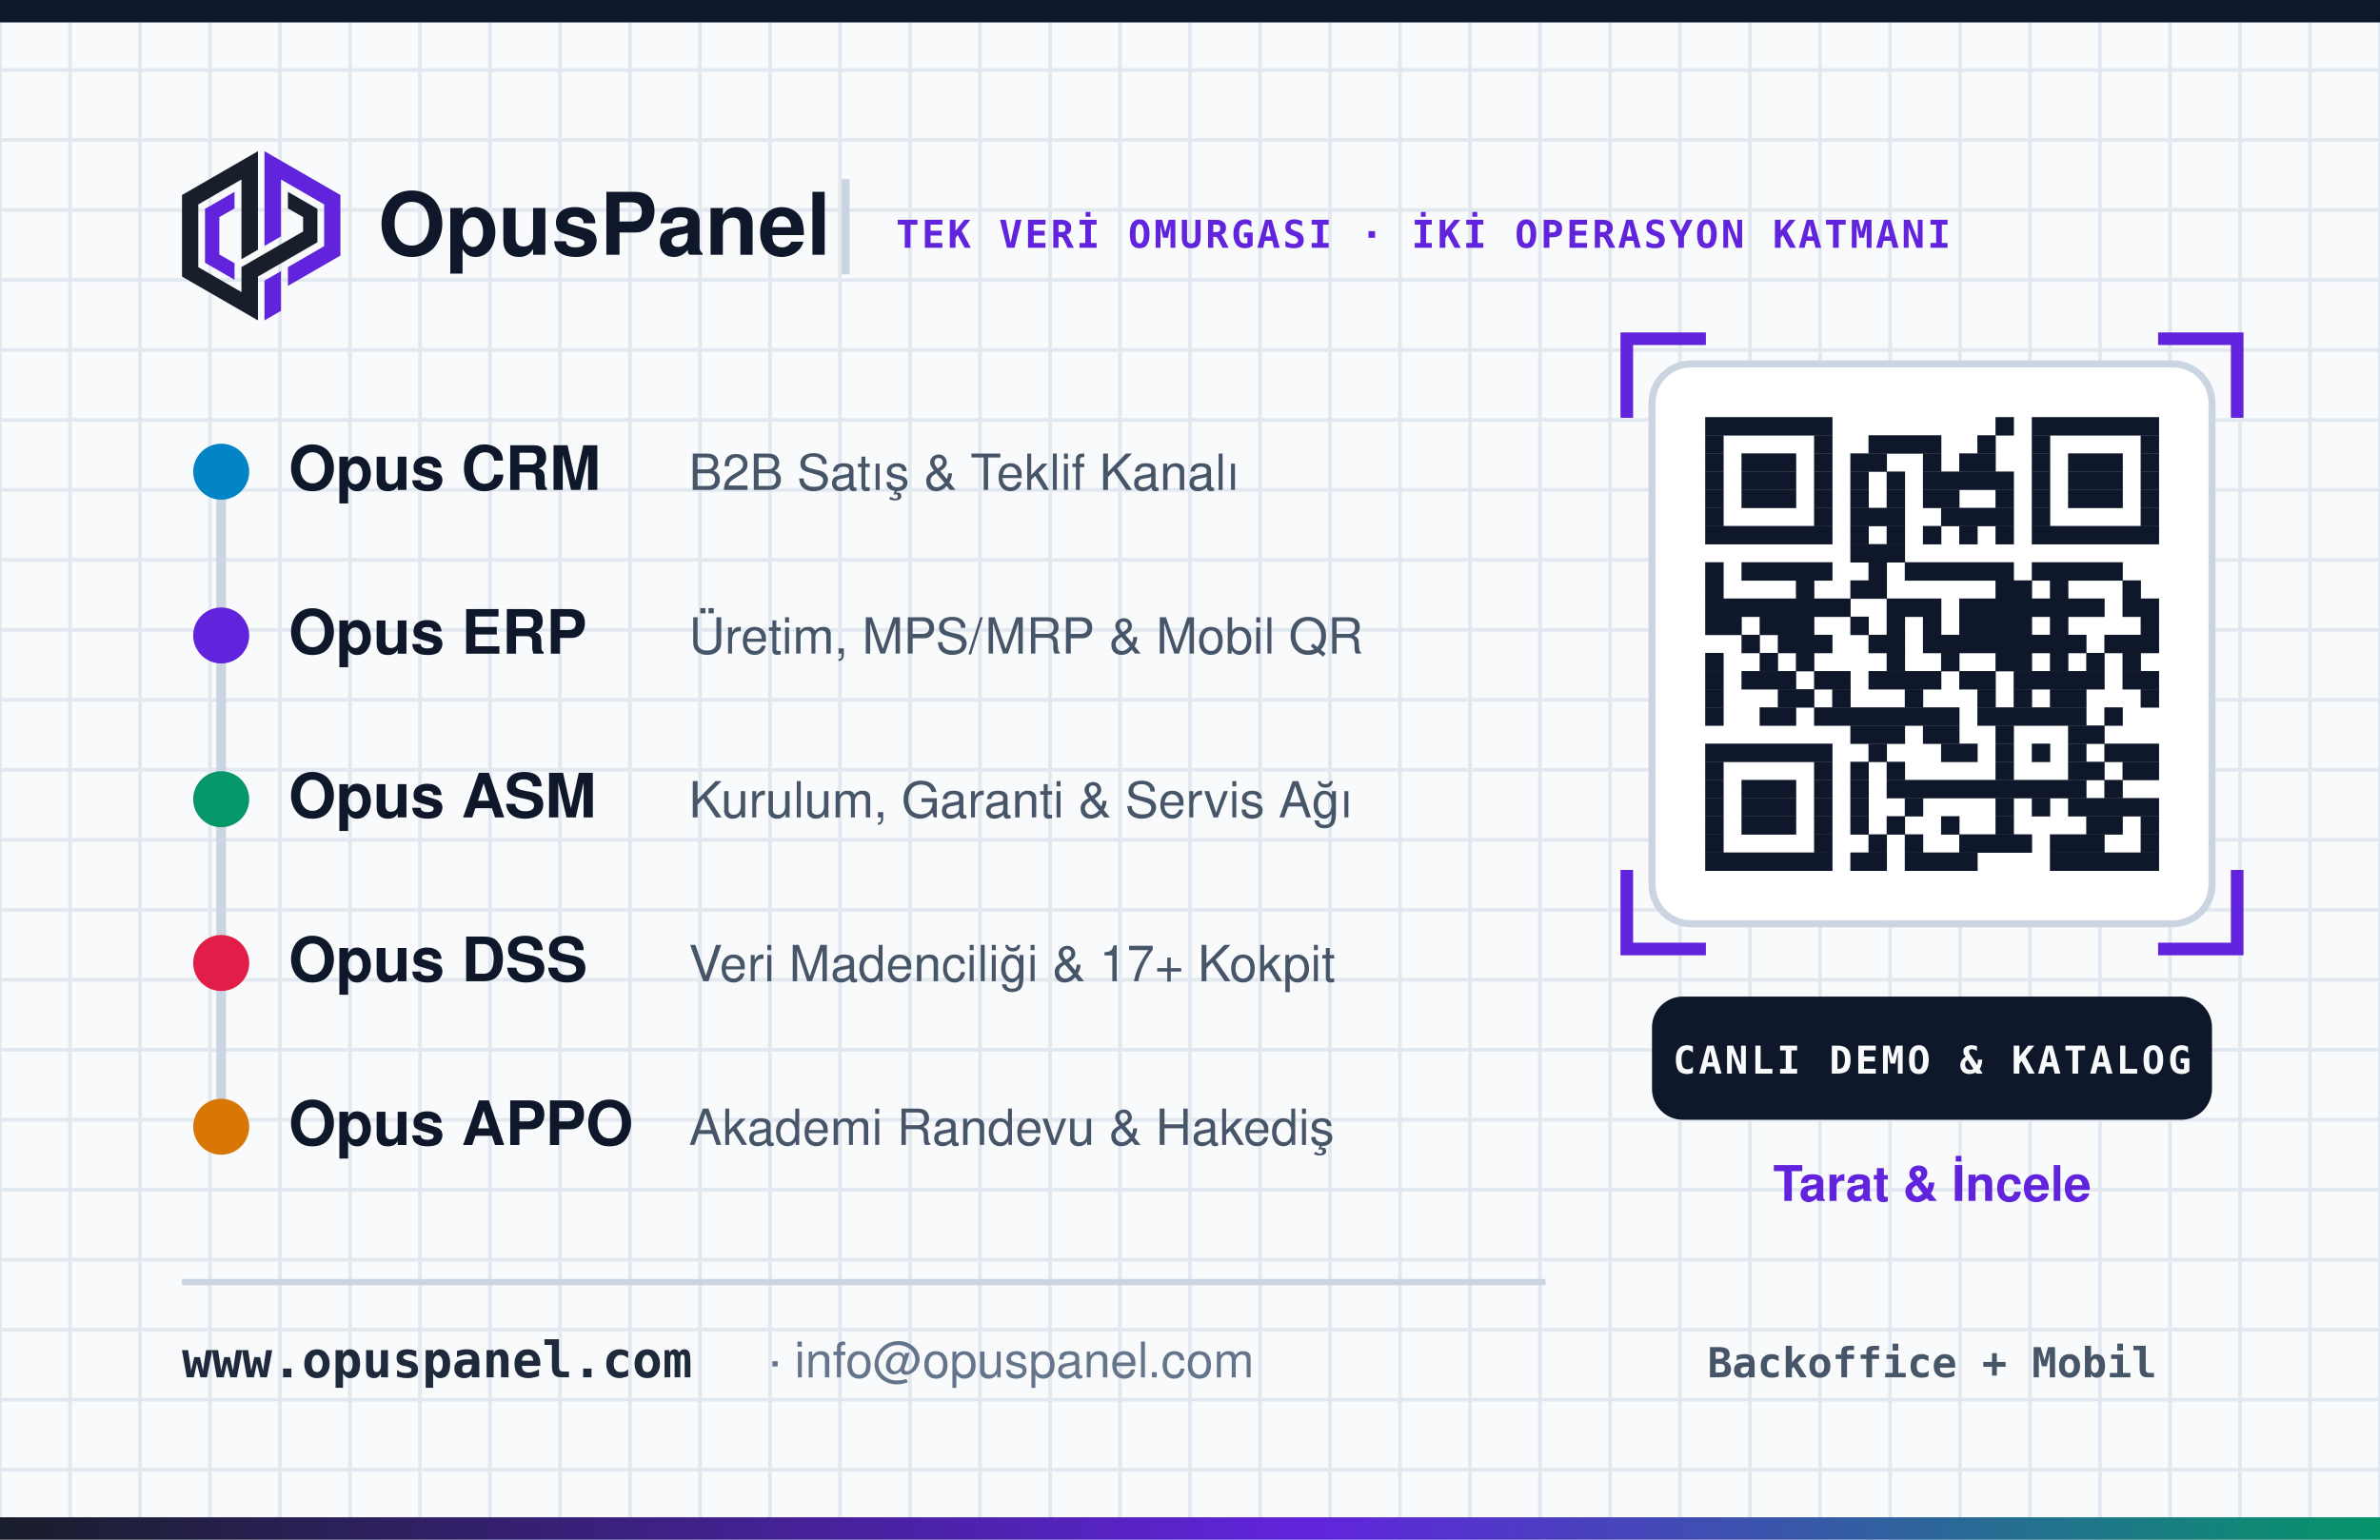
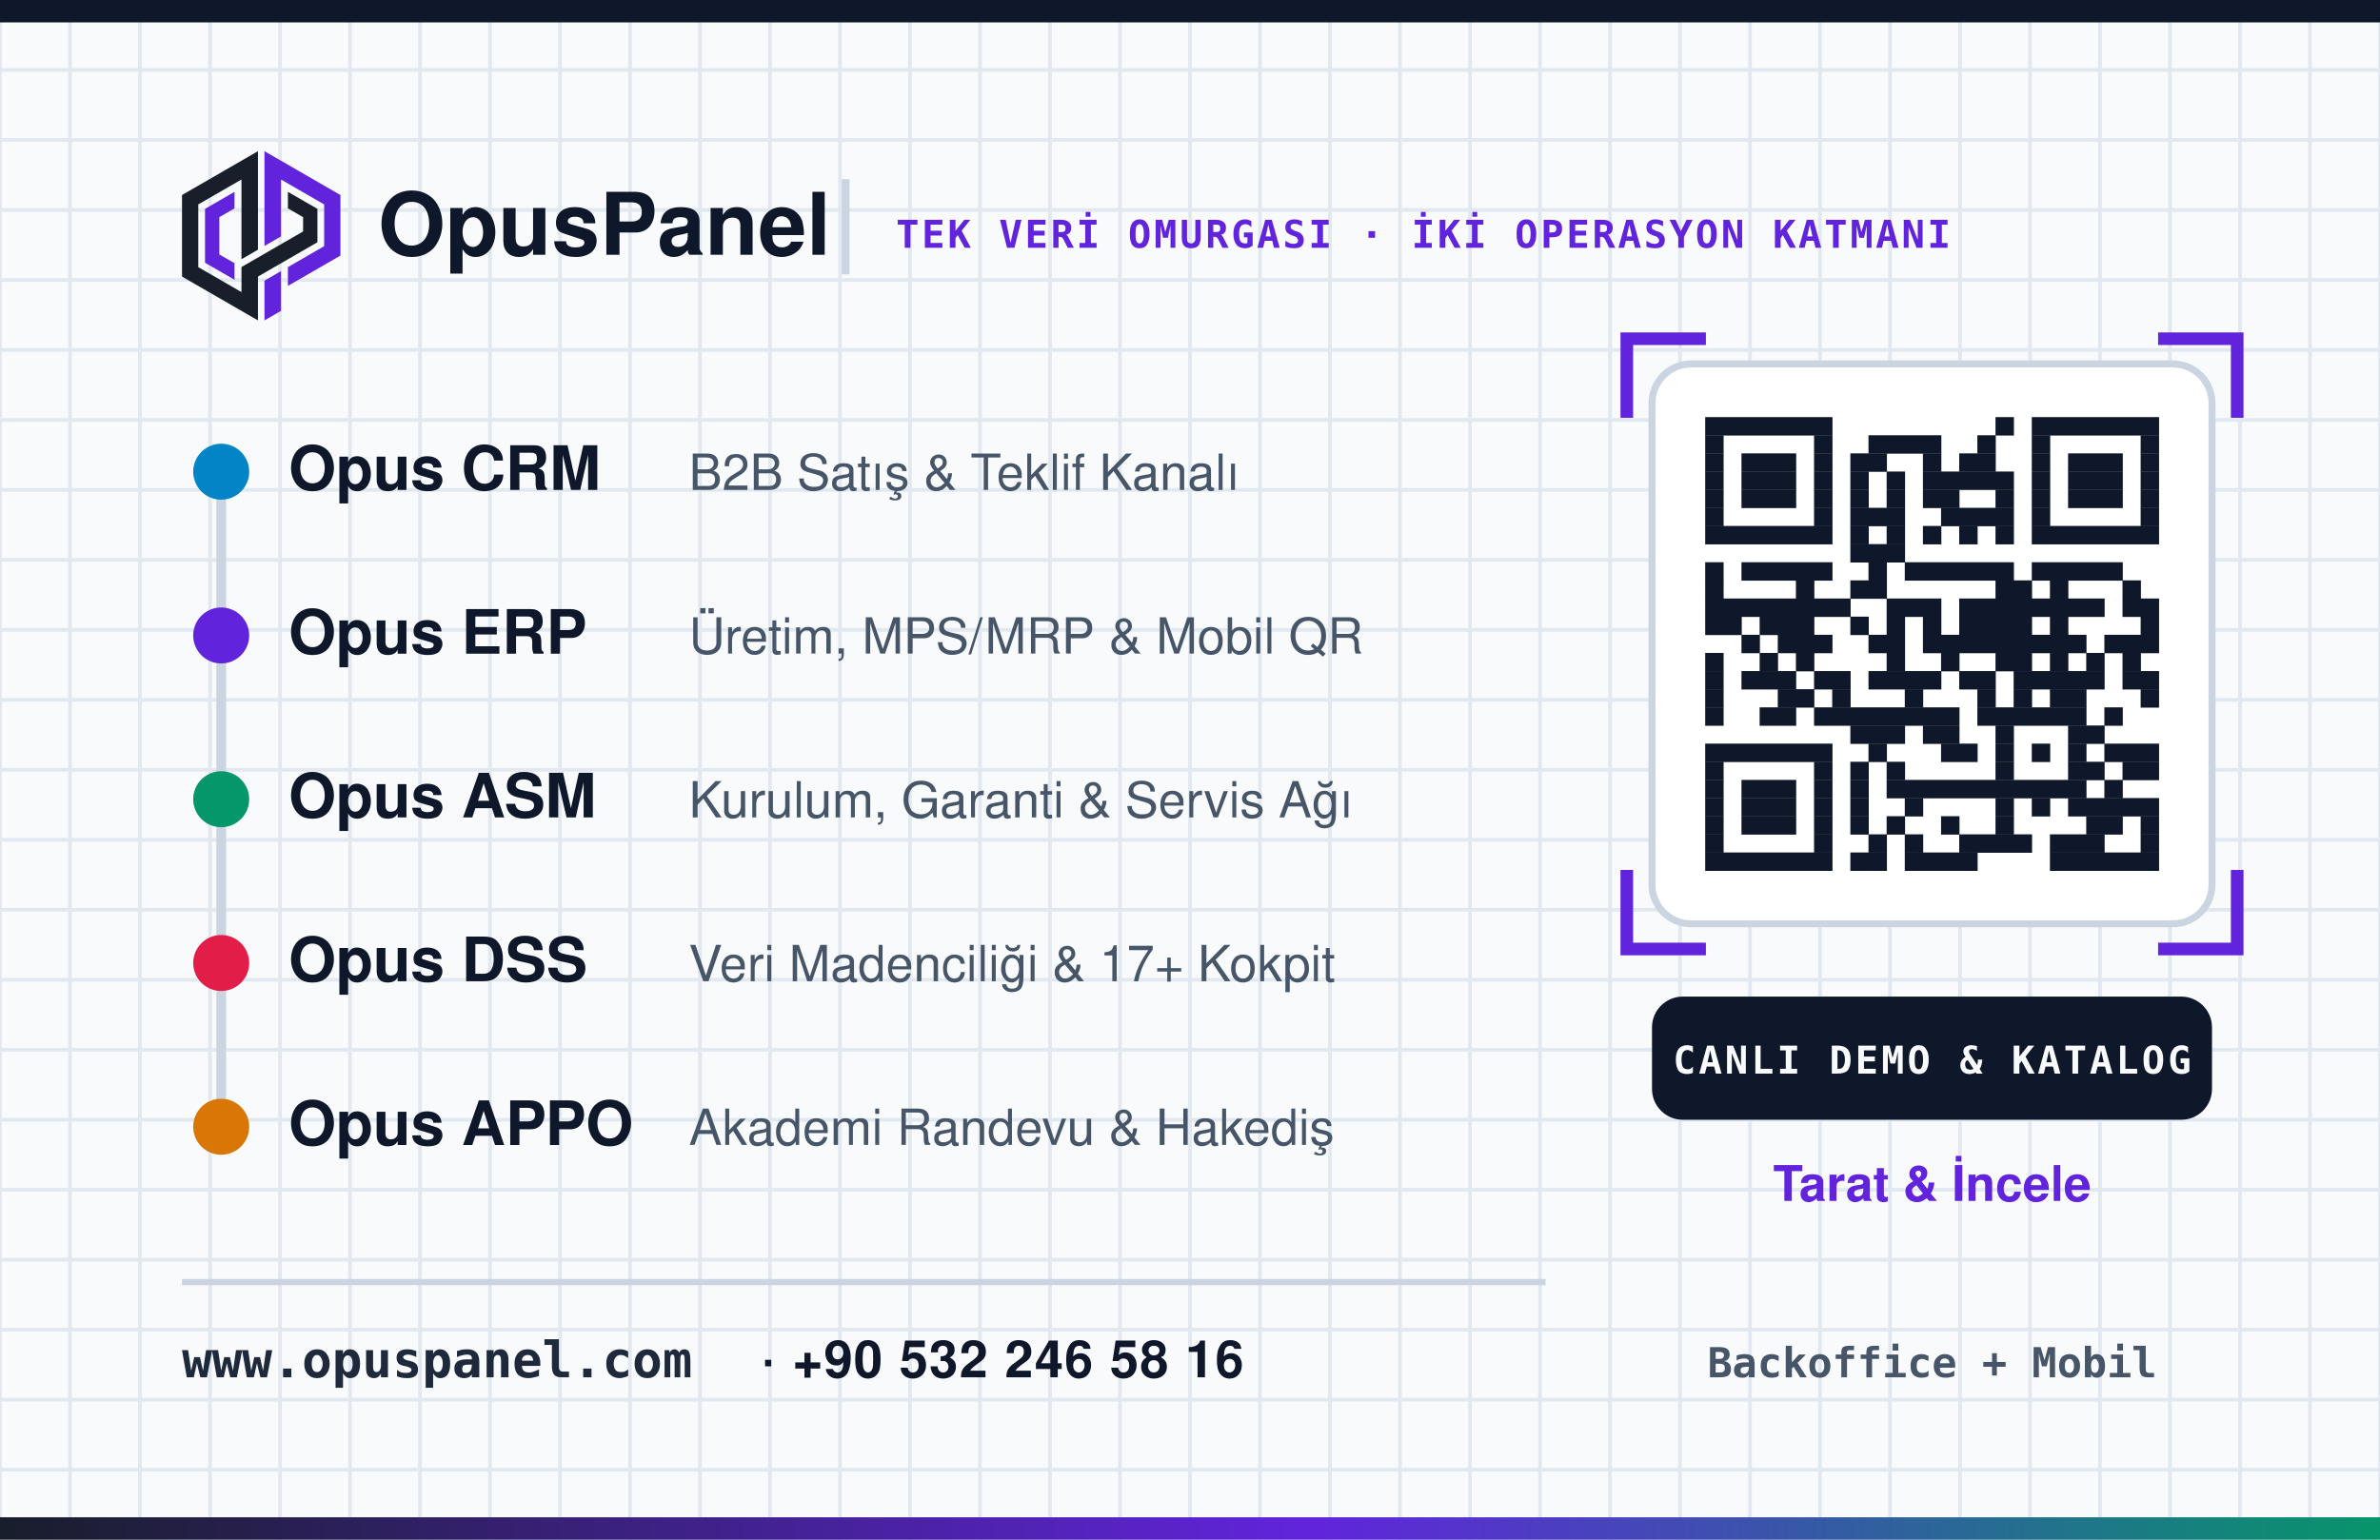
<svg xmlns="http://www.w3.org/2000/svg" viewBox="0 0 85 55" width="85mm" height="55mm">
  <defs>
    <linearGradient id="backBottomBar" x1="0%" y1="0%" x2="100%" y2="0%">
      <stop offset="0%" stop-color="#181e2a" />
      <stop offset="55%" stop-color="#6124dc" />
      <stop offset="100%" stop-color="#059669" />
    </linearGradient>
    <clipPath id="bleedClipBack">
      <rect x="0" y="0" width="85" height="55" />
    </clipPath>
  </defs>
  <g clip-path="url(#bleedClipBack)">
    <rect x="0" y="0" width="85" height="55" fill="#f8fafc" />
    <line x1="-2.5" y1="0" x2="-2.5" y2="55" stroke="#e2e8f0" stroke-width="0.13" />
    <line x1="0.0" y1="0" x2="0.0" y2="55" stroke="#e2e8f0" stroke-width="0.13" />
    <line x1="2.5" y1="0" x2="2.5" y2="55" stroke="#e2e8f0" stroke-width="0.13" />
    <line x1="5.0" y1="0" x2="5.0" y2="55" stroke="#e2e8f0" stroke-width="0.13" />
    <line x1="7.5" y1="0" x2="7.5" y2="55" stroke="#e2e8f0" stroke-width="0.13" />
    <line x1="10.0" y1="0" x2="10.0" y2="55" stroke="#e2e8f0" stroke-width="0.13" />
    <line x1="12.5" y1="0" x2="12.5" y2="55" stroke="#e2e8f0" stroke-width="0.13" />
    <line x1="15.0" y1="0" x2="15.0" y2="55" stroke="#e2e8f0" stroke-width="0.13" />
    <line x1="17.5" y1="0" x2="17.5" y2="55" stroke="#e2e8f0" stroke-width="0.13" />
    <line x1="20.0" y1="0" x2="20.0" y2="55" stroke="#e2e8f0" stroke-width="0.13" />
    <line x1="22.5" y1="0" x2="22.5" y2="55" stroke="#e2e8f0" stroke-width="0.13" />
    <line x1="25.0" y1="0" x2="25.0" y2="55" stroke="#e2e8f0" stroke-width="0.13" />
    <line x1="27.5" y1="0" x2="27.5" y2="55" stroke="#e2e8f0" stroke-width="0.13" />
    <line x1="30.0" y1="0" x2="30.0" y2="55" stroke="#e2e8f0" stroke-width="0.13" />
    <line x1="32.5" y1="0" x2="32.5" y2="55" stroke="#e2e8f0" stroke-width="0.13" />
    <line x1="35.0" y1="0" x2="35.0" y2="55" stroke="#e2e8f0" stroke-width="0.13" />
    <line x1="37.5" y1="0" x2="37.5" y2="55" stroke="#e2e8f0" stroke-width="0.13" />
    <line x1="40.0" y1="0" x2="40.0" y2="55" stroke="#e2e8f0" stroke-width="0.13" />
    <line x1="42.5" y1="0" x2="42.5" y2="55" stroke="#e2e8f0" stroke-width="0.13" />
    <line x1="45.0" y1="0" x2="45.0" y2="55" stroke="#e2e8f0" stroke-width="0.13" />
    <line x1="47.5" y1="0" x2="47.5" y2="55" stroke="#e2e8f0" stroke-width="0.13" />
    <line x1="50.0" y1="0" x2="50.0" y2="55" stroke="#e2e8f0" stroke-width="0.13" />
    <line x1="52.5" y1="0" x2="52.5" y2="55" stroke="#e2e8f0" stroke-width="0.13" />
    <line x1="55.0" y1="0" x2="55.0" y2="55" stroke="#e2e8f0" stroke-width="0.13" />
    <line x1="57.5" y1="0" x2="57.5" y2="55" stroke="#e2e8f0" stroke-width="0.13" />
    <line x1="60.0" y1="0" x2="60.0" y2="55" stroke="#e2e8f0" stroke-width="0.13" />
    <line x1="62.5" y1="0" x2="62.5" y2="55" stroke="#e2e8f0" stroke-width="0.13" />
    <line x1="65.0" y1="0" x2="65.0" y2="55" stroke="#e2e8f0" stroke-width="0.13" />
    <line x1="67.5" y1="0" x2="67.5" y2="55" stroke="#e2e8f0" stroke-width="0.13" />
    <line x1="70.0" y1="0" x2="70.0" y2="55" stroke="#e2e8f0" stroke-width="0.13" />
    <line x1="72.5" y1="0" x2="72.5" y2="55" stroke="#e2e8f0" stroke-width="0.13" />
    <line x1="75.0" y1="0" x2="75.0" y2="55" stroke="#e2e8f0" stroke-width="0.13" />
    <line x1="77.5" y1="0" x2="77.5" y2="55" stroke="#e2e8f0" stroke-width="0.13" />
    <line x1="80.0" y1="0" x2="80.0" y2="55" stroke="#e2e8f0" stroke-width="0.13" />
    <line x1="82.5" y1="0" x2="82.5" y2="55" stroke="#e2e8f0" stroke-width="0.13" />
    <line x1="85.0" y1="0" x2="85.0" y2="55" stroke="#e2e8f0" stroke-width="0.13" />
    <line x1="87.5" y1="0" x2="87.5" y2="55" stroke="#e2e8f0" stroke-width="0.13" />
    <line x1="0" y1="-2.5" x2="85" y2="-2.5" stroke="#e2e8f0" stroke-width="0.13" />
    <line x1="0" y1="0.0" x2="85" y2="0.0" stroke="#e2e8f0" stroke-width="0.13" />
    <line x1="0" y1="2.5" x2="85" y2="2.5" stroke="#e2e8f0" stroke-width="0.13" />
    <line x1="0" y1="5.0" x2="85" y2="5.0" stroke="#e2e8f0" stroke-width="0.13" />
    <line x1="0" y1="7.5" x2="85" y2="7.5" stroke="#e2e8f0" stroke-width="0.13" />
    <line x1="0" y1="10.0" x2="85" y2="10.0" stroke="#e2e8f0" stroke-width="0.13" />
    <line x1="0" y1="12.5" x2="85" y2="12.5" stroke="#e2e8f0" stroke-width="0.13" />
    <line x1="0" y1="15.0" x2="85" y2="15.0" stroke="#e2e8f0" stroke-width="0.13" />
    <line x1="0" y1="17.5" x2="85" y2="17.5" stroke="#e2e8f0" stroke-width="0.13" />
    <line x1="0" y1="20.0" x2="85" y2="20.0" stroke="#e2e8f0" stroke-width="0.13" />
    <line x1="0" y1="22.5" x2="85" y2="22.5" stroke="#e2e8f0" stroke-width="0.13" />
    <line x1="0" y1="25.0" x2="85" y2="25.0" stroke="#e2e8f0" stroke-width="0.13" />
    <line x1="0" y1="27.5" x2="85" y2="27.5" stroke="#e2e8f0" stroke-width="0.13" />
    <line x1="0" y1="30.0" x2="85" y2="30.0" stroke="#e2e8f0" stroke-width="0.13" />
    <line x1="0" y1="32.5" x2="85" y2="32.5" stroke="#e2e8f0" stroke-width="0.13" />
    <line x1="0" y1="35.0" x2="85" y2="35.0" stroke="#e2e8f0" stroke-width="0.13" />
    <line x1="0" y1="37.5" x2="85" y2="37.5" stroke="#e2e8f0" stroke-width="0.13" />
    <line x1="0" y1="40.0" x2="85" y2="40.0" stroke="#e2e8f0" stroke-width="0.13" />
    <line x1="0" y1="42.5" x2="85" y2="42.5" stroke="#e2e8f0" stroke-width="0.13" />
    <line x1="0" y1="45.0" x2="85" y2="45.0" stroke="#e2e8f0" stroke-width="0.13" />
    <line x1="0" y1="47.5" x2="85" y2="47.5" stroke="#e2e8f0" stroke-width="0.13" />
    <line x1="0" y1="50.0" x2="85" y2="50.0" stroke="#e2e8f0" stroke-width="0.13" />
    <line x1="0" y1="52.5" x2="85" y2="52.5" stroke="#e2e8f0" stroke-width="0.13" />
    <line x1="0" y1="55.0" x2="85" y2="55.0" stroke="#e2e8f0" stroke-width="0.13" />
    <line x1="0" y1="57.5" x2="85" y2="57.5" stroke="#e2e8f0" stroke-width="0.13" />
    <rect x="0" y="0" width="85" height="0.8" fill="#0f172a" />
    <rect x="0" y="54.2" width="85" height="0.8" fill="url(#backBottomBar)" />
    <g transform="translate(5.369 4.455) scale(0.0155)">
      <path fill="#181e2a" d="M 73.00,162.04 L 248.00,61.00 L 248.00,288.06 L 210.00,310.00 L 210.00,126.24 L 110.50,183.69 L 110.50,328.31 L 210.00,385.76 L 210.00,328.00 L 352.00,246.02 L 352.00,212.98 L 317.00,192.78 L 317.00,154.68 L 385.00,193.94 L 385.00,270.90 L 248.00,350.00 L 248.00,451.00 L 73.00,349.96 Z" />
      <path fill="#6124dc" d="M 263.00,61.00 L 438.00,162.04 L 438.00,301.60 L 317.00,371.46 L 317.00,328.16 L 400.50,279.95 L 400.50,183.69 L 301.00,126.24 L 301.00,257.46 L 263.00,279.40 Z M 126.00,193.94 L 194.00,154.68 L 194.00,192.78 L 159.00,212.98 L 159.00,299.02 L 194.00,319.22 L 194.00,357.32 L 126.00,318.06 Z M 263.00,359.34 L 301.00,337.40 L 301.00,429.06 L 263.00,451.00 Z" />
    </g>
    <text x="13.5" y="9.1" font-family="&quot;Avenir Next&quot;, &quot;Helvetica Neue&quot;, Helvetica, Arial, sans-serif" font-weight="700" font-size="3.1" fill="#0f172a">OpusPanel</text>
    <line x1="30.2" y1="6.4" x2="30.2" y2="9.8" stroke="#cbd5e1" stroke-width="0.28" />
    <text x="32.0" y="8.85" font-family="&quot;Source Code Pro&quot;, Menlo, ui-monospace, monospace" font-weight="700" font-size="1.38" letter-spacing="0.09" fill="#6124dc">TEK VERİ OMURGASI · İKİ OPERASYON KATMANI</text>
    <line x1="7.9" y1="16.8" x2="7.9" y2="40.3" stroke="#cbd5e1" stroke-width="0.35" />
    <circle cx="7.9" cy="16.85" r="1.0" fill="#0284c7" />
    <text x="10.3" y="17.50" font-family="&quot;Avenir Next&quot;, &quot;Helvetica Neue&quot;, Helvetica, Arial, sans-serif" font-weight="700" font-size="2.18" fill="#0f172a">Opus CRM</text>
    <text x="24.6" y="17.50" font-family="&quot;Avenir Next&quot;, &quot;Helvetica Neue&quot;, Helvetica, Arial, sans-serif" font-weight="500" font-size="1.78" fill="#475569">B2B Satış &amp; Teklif Kanalı</text>
    <circle cx="7.9" cy="22.70" r="1.0" fill="#6124dc" />
    <text x="10.3" y="23.35" font-family="&quot;Avenir Next&quot;, &quot;Helvetica Neue&quot;, Helvetica, Arial, sans-serif" font-weight="700" font-size="2.18" fill="#0f172a">Opus ERP</text>
    <text x="24.6" y="23.35" font-family="&quot;Avenir Next&quot;, &quot;Helvetica Neue&quot;, Helvetica, Arial, sans-serif" font-weight="500" font-size="1.78" fill="#475569">Üretim, MPS/MRP &amp; Mobil QR</text>
    <circle cx="7.9" cy="28.55" r="1.0" fill="#059669" />
    <text x="10.3" y="29.20" font-family="&quot;Avenir Next&quot;, &quot;Helvetica Neue&quot;, Helvetica, Arial, sans-serif" font-weight="700" font-size="2.18" fill="#0f172a">Opus ASM</text>
    <text x="24.6" y="29.20" font-family="&quot;Avenir Next&quot;, &quot;Helvetica Neue&quot;, Helvetica, Arial, sans-serif" font-weight="500" font-size="1.78" fill="#475569">Kurulum, Garanti &amp; Servis Ağı</text>
    <circle cx="7.9" cy="34.40" r="1.0" fill="#e11d48" />
    <text x="10.3" y="35.05" font-family="&quot;Avenir Next&quot;, &quot;Helvetica Neue&quot;, Helvetica, Arial, sans-serif" font-weight="700" font-size="2.18" fill="#0f172a">Opus DSS</text>
    <text x="24.6" y="35.05" font-family="&quot;Avenir Next&quot;, &quot;Helvetica Neue&quot;, Helvetica, Arial, sans-serif" font-weight="500" font-size="1.78" fill="#475569">Veri Madenciliği &amp; 17+ Kokpit</text>
    <circle cx="7.9" cy="40.25" r="1.0" fill="#d97706" />
    <text x="10.3" y="40.90" font-family="&quot;Avenir Next&quot;, &quot;Helvetica Neue&quot;, Helvetica, Arial, sans-serif" font-weight="700" font-size="2.18" fill="#0f172a">Opus APPO</text>
    <text x="24.6" y="40.90" font-family="&quot;Avenir Next&quot;, &quot;Helvetica Neue&quot;, Helvetica, Arial, sans-serif" font-weight="500" font-size="1.78" fill="#475569">Akademi Randevu &amp; Hakediş</text>
    <line x1="6.5" y1="45.8" x2="55.2" y2="45.8" stroke="#cbd5e1" stroke-width="0.22" />
    <text x="6.5" y="49.2" font-family="&quot;Source Code Pro&quot;, Menlo, ui-monospace, monospace" font-weight="600" font-size="1.78" fill="#1e293b">www.opuspanel.com</text>
-     <text x="27.4" y="49.2" font-family="&quot;Avenir Next&quot;, &quot;Helvetica Neue&quot;, Helvetica, Arial, sans-serif" font-weight="500" font-size="1.75" fill="#64748b">·  info@opuspanel.com</text>
+     <text x="27.2" y="49.2" font-family="&quot;Avenir Next&quot;, &quot;Helvetica Neue&quot;, Helvetica, Arial, sans-serif" font-weight="700" font-size="1.85" letter-spacing="0.04" fill="#0f172a">·  +90 532 246 58 16</text>
    <rect x="59.0" y="13.0" width="20.0" height="20.0" rx="1.4" fill="#ffffff" stroke="#cbd5e1" stroke-width="0.25" />
    <g fill="#0f172a">
      <rect x="60.900" y="14.900" width="4.546" height="0.658" />
      <rect x="71.268" y="14.900" width="0.658" height="0.658" />
      <rect x="72.564" y="14.900" width="4.546" height="0.658" />
      <rect x="60.900" y="15.548" width="0.658" height="0.658" />
      <rect x="64.788" y="15.548" width="0.658" height="0.658" />
      <rect x="66.732" y="15.548" width="2.602" height="0.658" />
      <rect x="70.620" y="15.548" width="0.658" height="0.658" />
      <rect x="72.564" y="15.548" width="0.658" height="0.658" />
      <rect x="76.452" y="15.548" width="0.658" height="0.658" />
      <rect x="60.900" y="16.196" width="0.658" height="0.658" />
      <rect x="62.196" y="16.196" width="1.954" height="0.658" />
      <rect x="64.788" y="16.196" width="0.658" height="0.658" />
      <rect x="66.084" y="16.196" width="1.306" height="0.658" />
      <rect x="68.676" y="16.196" width="0.658" height="0.658" />
      <rect x="69.972" y="16.196" width="1.306" height="0.658" />
      <rect x="72.564" y="16.196" width="0.658" height="0.658" />
      <rect x="73.860" y="16.196" width="1.954" height="0.658" />
      <rect x="76.452" y="16.196" width="0.658" height="0.658" />
      <rect x="60.900" y="16.844" width="0.658" height="0.658" />
      <rect x="62.196" y="16.844" width="1.954" height="0.658" />
      <rect x="64.788" y="16.844" width="0.658" height="0.658" />
      <rect x="66.084" y="16.844" width="0.658" height="0.658" />
      <rect x="67.380" y="16.844" width="0.658" height="0.658" />
      <rect x="68.676" y="16.844" width="3.250" height="0.658" />
      <rect x="72.564" y="16.844" width="0.658" height="0.658" />
      <rect x="73.860" y="16.844" width="1.954" height="0.658" />
      <rect x="76.452" y="16.844" width="0.658" height="0.658" />
      <rect x="60.900" y="17.492" width="0.658" height="0.658" />
      <rect x="62.196" y="17.492" width="1.954" height="0.658" />
      <rect x="64.788" y="17.492" width="0.658" height="0.658" />
      <rect x="66.084" y="17.492" width="0.658" height="0.658" />
      <rect x="67.380" y="17.492" width="0.658" height="0.658" />
      <rect x="68.676" y="17.492" width="1.306" height="0.658" />
      <rect x="71.268" y="17.492" width="0.658" height="0.658" />
      <rect x="72.564" y="17.492" width="0.658" height="0.658" />
      <rect x="73.860" y="17.492" width="1.954" height="0.658" />
      <rect x="76.452" y="17.492" width="0.658" height="0.658" />
      <rect x="60.900" y="18.140" width="0.658" height="0.658" />
      <rect x="64.788" y="18.140" width="0.658" height="0.658" />
      <rect x="66.084" y="18.140" width="1.954" height="0.658" />
      <rect x="69.324" y="18.140" width="2.602" height="0.658" />
      <rect x="72.564" y="18.140" width="0.658" height="0.658" />
      <rect x="76.452" y="18.140" width="0.658" height="0.658" />
      <rect x="60.900" y="18.788" width="4.546" height="0.658" />
      <rect x="66.084" y="18.788" width="0.658" height="0.658" />
      <rect x="67.380" y="18.788" width="0.658" height="0.658" />
      <rect x="68.676" y="18.788" width="0.658" height="0.658" />
      <rect x="69.972" y="18.788" width="0.658" height="0.658" />
      <rect x="71.268" y="18.788" width="0.658" height="0.658" />
      <rect x="72.564" y="18.788" width="4.546" height="0.658" />
      <rect x="66.084" y="19.436" width="1.954" height="0.658" />
      <rect x="60.900" y="20.084" width="0.658" height="0.658" />
      <rect x="62.196" y="20.084" width="3.250" height="0.658" />
      <rect x="66.732" y="20.084" width="0.658" height="0.658" />
      <rect x="68.028" y="20.084" width="3.898" height="0.658" />
      <rect x="72.564" y="20.084" width="3.250" height="0.658" />
      <rect x="60.900" y="20.732" width="0.658" height="0.658" />
      <rect x="64.140" y="20.732" width="0.658" height="0.658" />
      <rect x="66.084" y="20.732" width="1.306" height="0.658" />
      <rect x="71.268" y="20.732" width="1.306" height="0.658" />
      <rect x="73.212" y="20.732" width="0.658" height="0.658" />
      <rect x="75.804" y="20.732" width="0.658" height="0.658" />
      <rect x="60.900" y="21.380" width="5.194" height="0.658" />
      <rect x="67.380" y="21.380" width="1.954" height="0.658" />
      <rect x="69.972" y="21.380" width="5.194" height="0.658" />
      <rect x="75.804" y="21.380" width="1.306" height="0.658" />
      <rect x="60.900" y="22.028" width="1.306" height="0.658" />
      <rect x="62.844" y="22.028" width="1.954" height="0.658" />
      <rect x="66.084" y="22.028" width="0.658" height="0.658" />
      <rect x="67.380" y="22.028" width="0.658" height="0.658" />
      <rect x="68.676" y="22.028" width="0.658" height="0.658" />
      <rect x="69.972" y="22.028" width="2.602" height="0.658" />
      <rect x="73.212" y="22.028" width="0.658" height="0.658" />
      <rect x="76.452" y="22.028" width="0.658" height="0.658" />
      <rect x="62.196" y="22.676" width="0.658" height="0.658" />
      <rect x="63.492" y="22.676" width="1.954" height="0.658" />
      <rect x="66.732" y="22.676" width="1.306" height="0.658" />
      <rect x="68.676" y="22.676" width="5.842" height="0.658" />
      <rect x="75.156" y="22.676" width="1.954" height="0.658" />
      <rect x="60.900" y="23.324" width="0.658" height="0.658" />
      <rect x="62.844" y="23.324" width="0.658" height="0.658" />
      <rect x="64.140" y="23.324" width="0.658" height="0.658" />
      <rect x="67.380" y="23.324" width="0.658" height="0.658" />
      <rect x="69.324" y="23.324" width="0.658" height="0.658" />
      <rect x="71.268" y="23.324" width="1.306" height="0.658" />
      <rect x="73.212" y="23.324" width="0.658" height="0.658" />
      <rect x="74.508" y="23.324" width="0.658" height="0.658" />
      <rect x="75.804" y="23.324" width="0.658" height="0.658" />
      <rect x="60.900" y="23.972" width="0.658" height="0.658" />
      <rect x="62.196" y="23.972" width="1.954" height="0.658" />
      <rect x="64.788" y="23.972" width="1.306" height="0.658" />
      <rect x="66.732" y="23.972" width="2.602" height="0.658" />
      <rect x="69.972" y="23.972" width="1.306" height="0.658" />
      <rect x="71.916" y="23.972" width="3.250" height="0.658" />
      <rect x="75.804" y="23.972" width="1.306" height="0.658" />
      <rect x="60.900" y="24.620" width="0.658" height="0.658" />
      <rect x="63.492" y="24.620" width="1.306" height="0.658" />
      <rect x="65.436" y="24.620" width="0.658" height="0.658" />
      <rect x="68.028" y="24.620" width="0.658" height="0.658" />
      <rect x="70.620" y="24.620" width="0.658" height="0.658" />
      <rect x="71.916" y="24.620" width="0.658" height="0.658" />
      <rect x="73.212" y="24.620" width="1.306" height="0.658" />
      <rect x="76.452" y="24.620" width="0.658" height="0.658" />
      <rect x="60.900" y="25.268" width="0.658" height="0.658" />
      <rect x="62.844" y="25.268" width="1.306" height="0.658" />
      <rect x="64.788" y="25.268" width="5.194" height="0.658" />
      <rect x="70.620" y="25.268" width="3.898" height="0.658" />
      <rect x="75.156" y="25.268" width="0.658" height="0.658" />
      <rect x="66.084" y="25.916" width="1.954" height="0.658" />
      <rect x="68.676" y="25.916" width="1.306" height="0.658" />
      <rect x="71.268" y="25.916" width="0.658" height="0.658" />
      <rect x="73.860" y="25.916" width="1.306" height="0.658" />
      <rect x="60.900" y="26.564" width="4.546" height="0.658" />
      <rect x="66.732" y="26.564" width="0.658" height="0.658" />
      <rect x="69.324" y="26.564" width="1.306" height="0.658" />
      <rect x="71.268" y="26.564" width="0.658" height="0.658" />
      <rect x="72.564" y="26.564" width="0.658" height="0.658" />
      <rect x="73.860" y="26.564" width="0.658" height="0.658" />
      <rect x="75.156" y="26.564" width="1.954" height="0.658" />
      <rect x="60.900" y="27.212" width="0.658" height="0.658" />
      <rect x="64.788" y="27.212" width="0.658" height="0.658" />
      <rect x="66.084" y="27.212" width="0.658" height="0.658" />
      <rect x="67.380" y="27.212" width="0.658" height="0.658" />
      <rect x="71.268" y="27.212" width="0.658" height="0.658" />
      <rect x="73.860" y="27.212" width="1.306" height="0.658" />
      <rect x="75.804" y="27.212" width="1.306" height="0.658" />
      <rect x="60.900" y="27.860" width="0.658" height="0.658" />
      <rect x="62.196" y="27.860" width="1.954" height="0.658" />
      <rect x="64.788" y="27.860" width="0.658" height="0.658" />
      <rect x="66.084" y="27.860" width="0.658" height="0.658" />
      <rect x="67.380" y="27.860" width="7.138" height="0.658" />
      <rect x="75.156" y="27.860" width="0.658" height="0.658" />
      <rect x="60.900" y="28.508" width="0.658" height="0.658" />
      <rect x="62.196" y="28.508" width="1.954" height="0.658" />
      <rect x="64.788" y="28.508" width="0.658" height="0.658" />
      <rect x="66.084" y="28.508" width="0.658" height="0.658" />
      <rect x="68.028" y="28.508" width="0.658" height="0.658" />
      <rect x="71.268" y="28.508" width="0.658" height="0.658" />
      <rect x="72.564" y="28.508" width="0.658" height="0.658" />
      <rect x="73.860" y="28.508" width="3.250" height="0.658" />
      <rect x="60.900" y="29.156" width="0.658" height="0.658" />
      <rect x="62.196" y="29.156" width="1.954" height="0.658" />
      <rect x="64.788" y="29.156" width="0.658" height="0.658" />
      <rect x="66.084" y="29.156" width="0.658" height="0.658" />
      <rect x="67.380" y="29.156" width="0.658" height="0.658" />
      <rect x="69.324" y="29.156" width="0.658" height="0.658" />
      <rect x="71.268" y="29.156" width="0.658" height="0.658" />
      <rect x="74.508" y="29.156" width="1.306" height="0.658" />
      <rect x="76.452" y="29.156" width="0.658" height="0.658" />
      <rect x="60.900" y="29.804" width="0.658" height="0.658" />
      <rect x="64.788" y="29.804" width="0.658" height="0.658" />
      <rect x="66.732" y="29.804" width="0.658" height="0.658" />
      <rect x="68.028" y="29.804" width="0.658" height="0.658" />
      <rect x="69.972" y="29.804" width="2.602" height="0.658" />
      <rect x="73.212" y="29.804" width="1.954" height="0.658" />
      <rect x="76.452" y="29.804" width="0.658" height="0.658" />
      <rect x="60.900" y="30.452" width="4.546" height="0.658" />
      <rect x="66.084" y="30.452" width="1.306" height="0.658" />
      <rect x="68.028" y="30.452" width="2.602" height="0.658" />
      <rect x="73.212" y="30.452" width="3.898" height="0.658" />
    </g>
    <path d="M 58.1,14.7 L 58.1,12.1 L 60.7,12.1 M 77.3,12.1 L 79.9,12.1 L 79.9,14.7 M 58.1,31.3 L 58.1,33.9 L 60.7,33.9 M 77.3,33.9 L 79.9,33.9 L 79.9,31.3" fill="none" stroke="#6124dc" stroke-width="0.45" stroke-linecap="square" />
    <rect x="59.0" y="35.6" width="20.0" height="4.4" rx="1.1" fill="#0f172a" />
    <text x="69.00" y="38.35" text-anchor="middle" font-family="&quot;Source Code Pro&quot;, Menlo, ui-monospace, monospace" font-weight="700" font-size="1.38" letter-spacing="0.1" fill="#f8fafc">CANLI DEMO &amp; KATALOG</text>
    <text x="69.00" y="42.9" text-anchor="middle" font-family="&quot;Avenir Next&quot;, &quot;Helvetica Neue&quot;, Helvetica, Arial, sans-serif" font-weight="700" font-size="1.75" fill="#6124dc">Tarat &amp; İncele</text>
    <text x="69.00" y="49.2" text-anchor="middle" font-family="&quot;Source Code Pro&quot;, Menlo, ui-monospace, monospace" font-weight="600" font-size="1.48" fill="#475569">Backoffice + Mobil</text>
  </g>
</svg>
